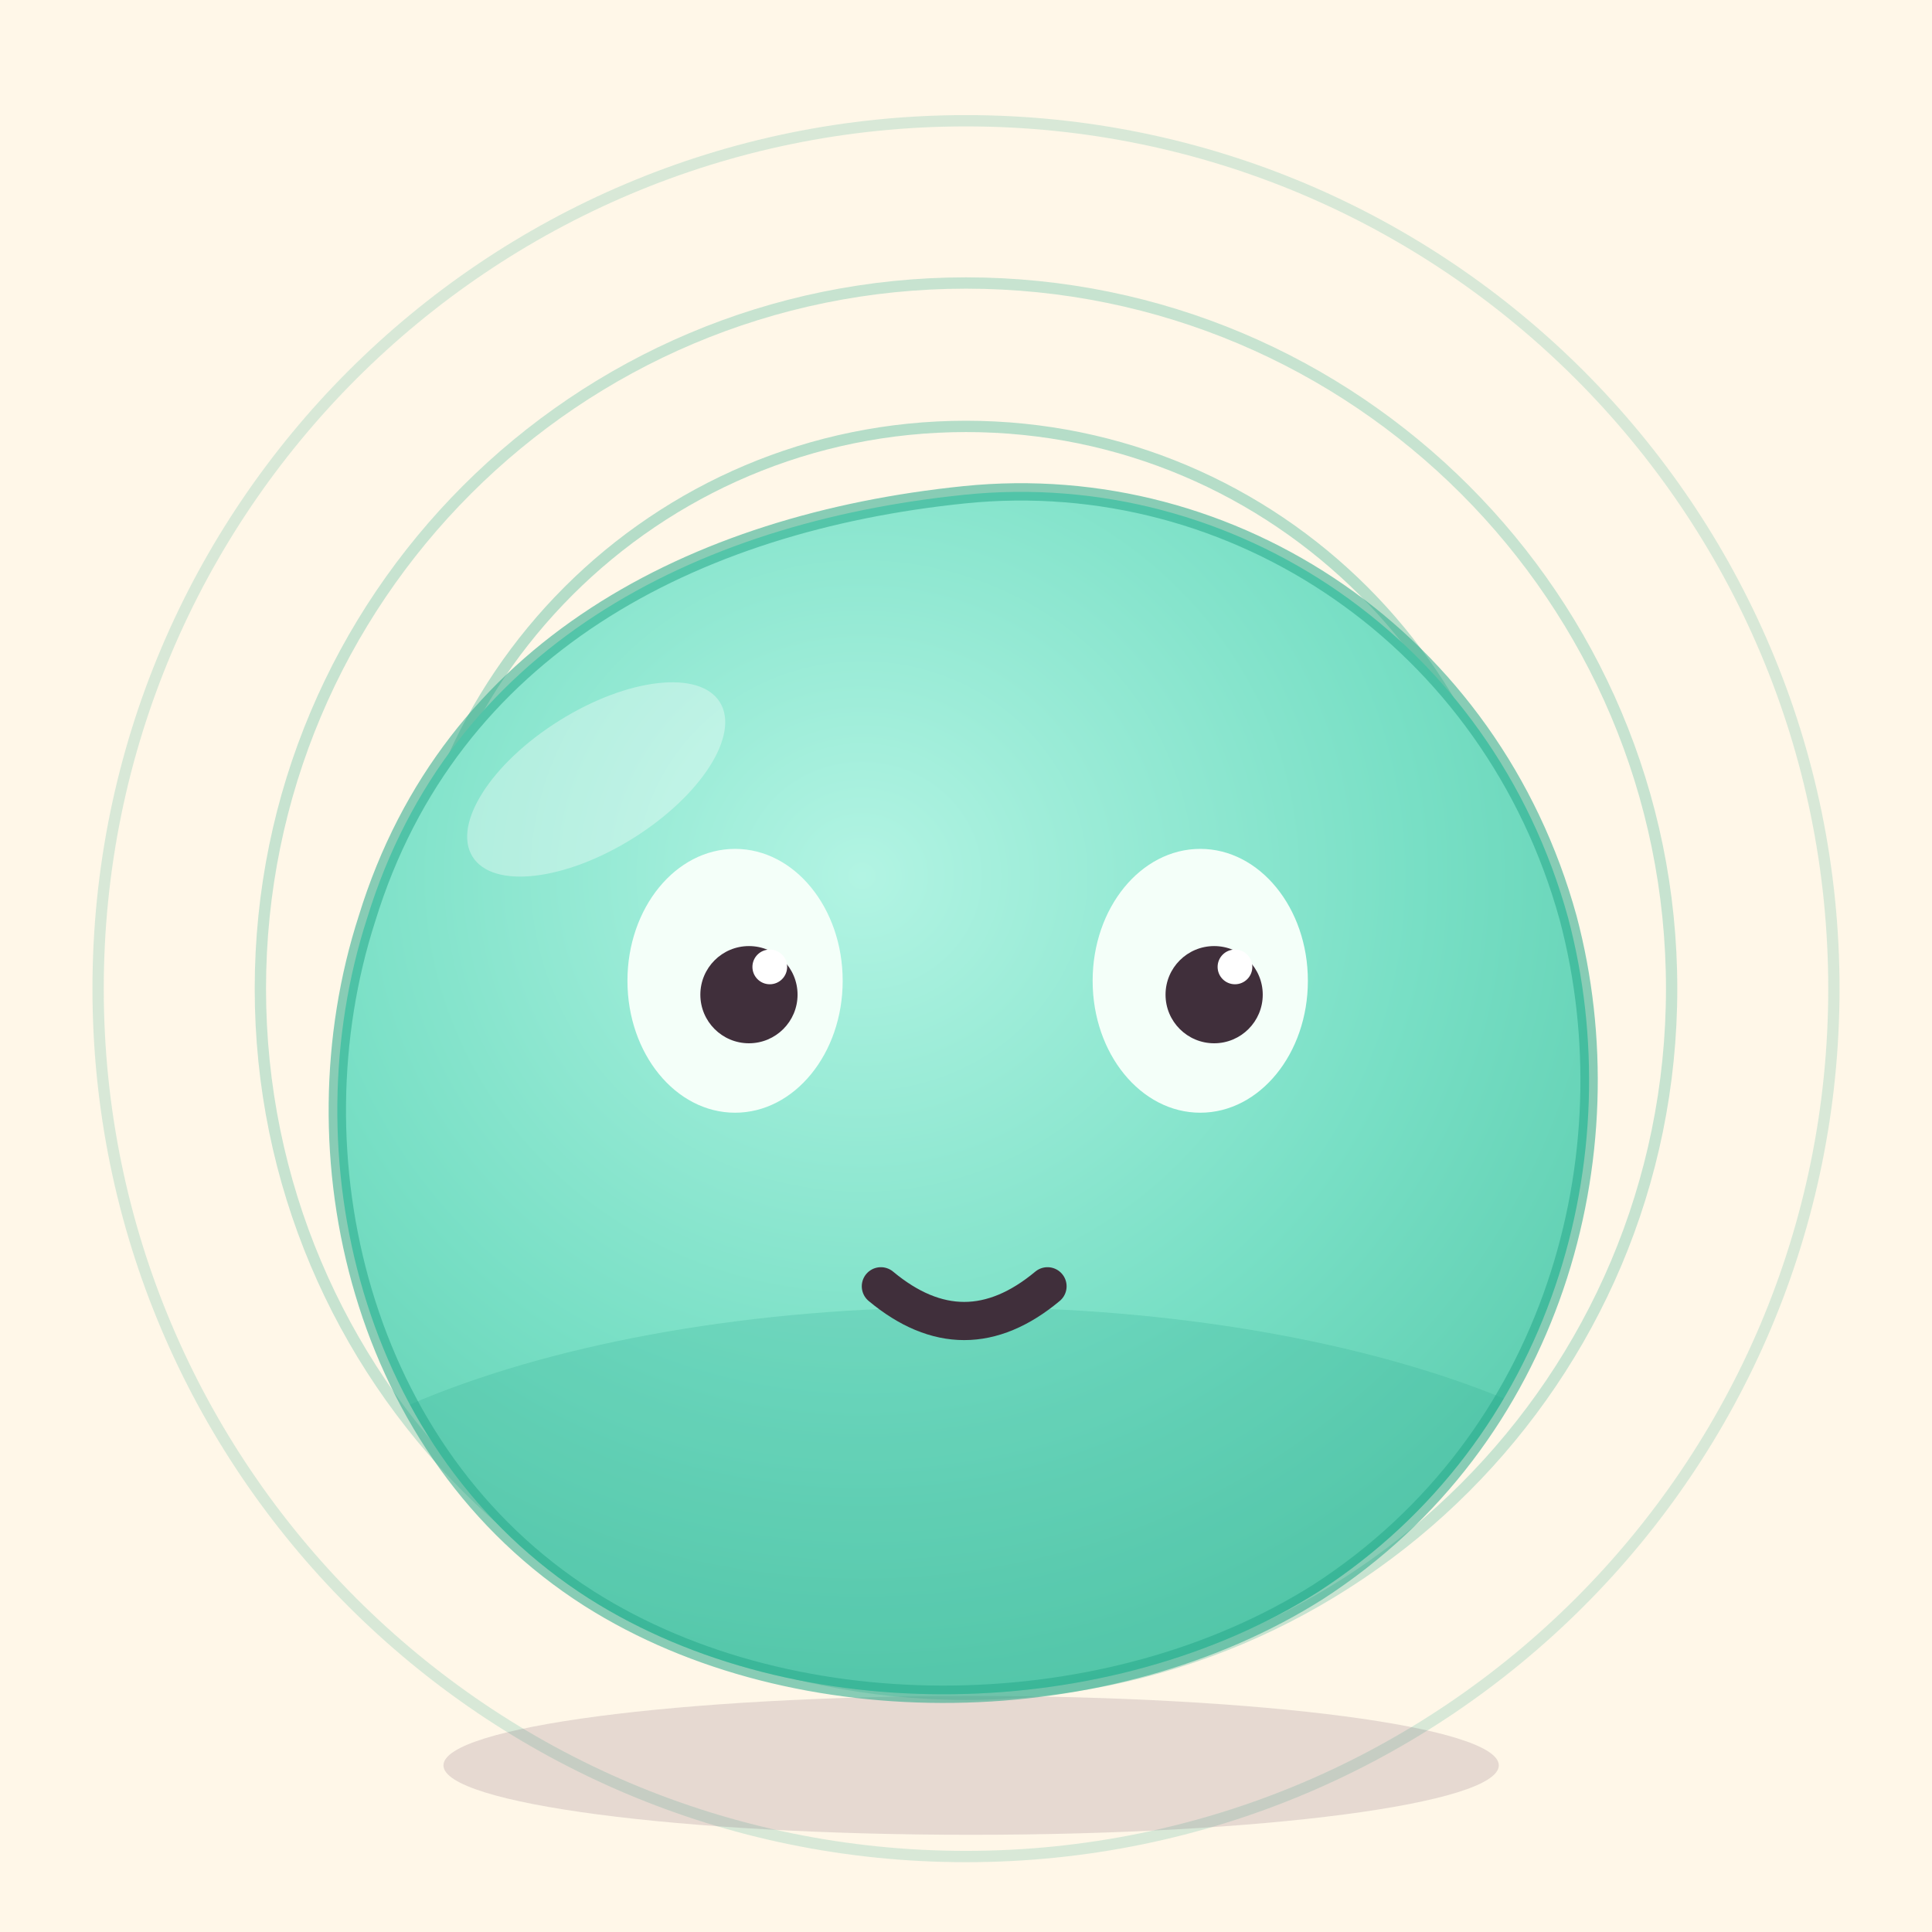
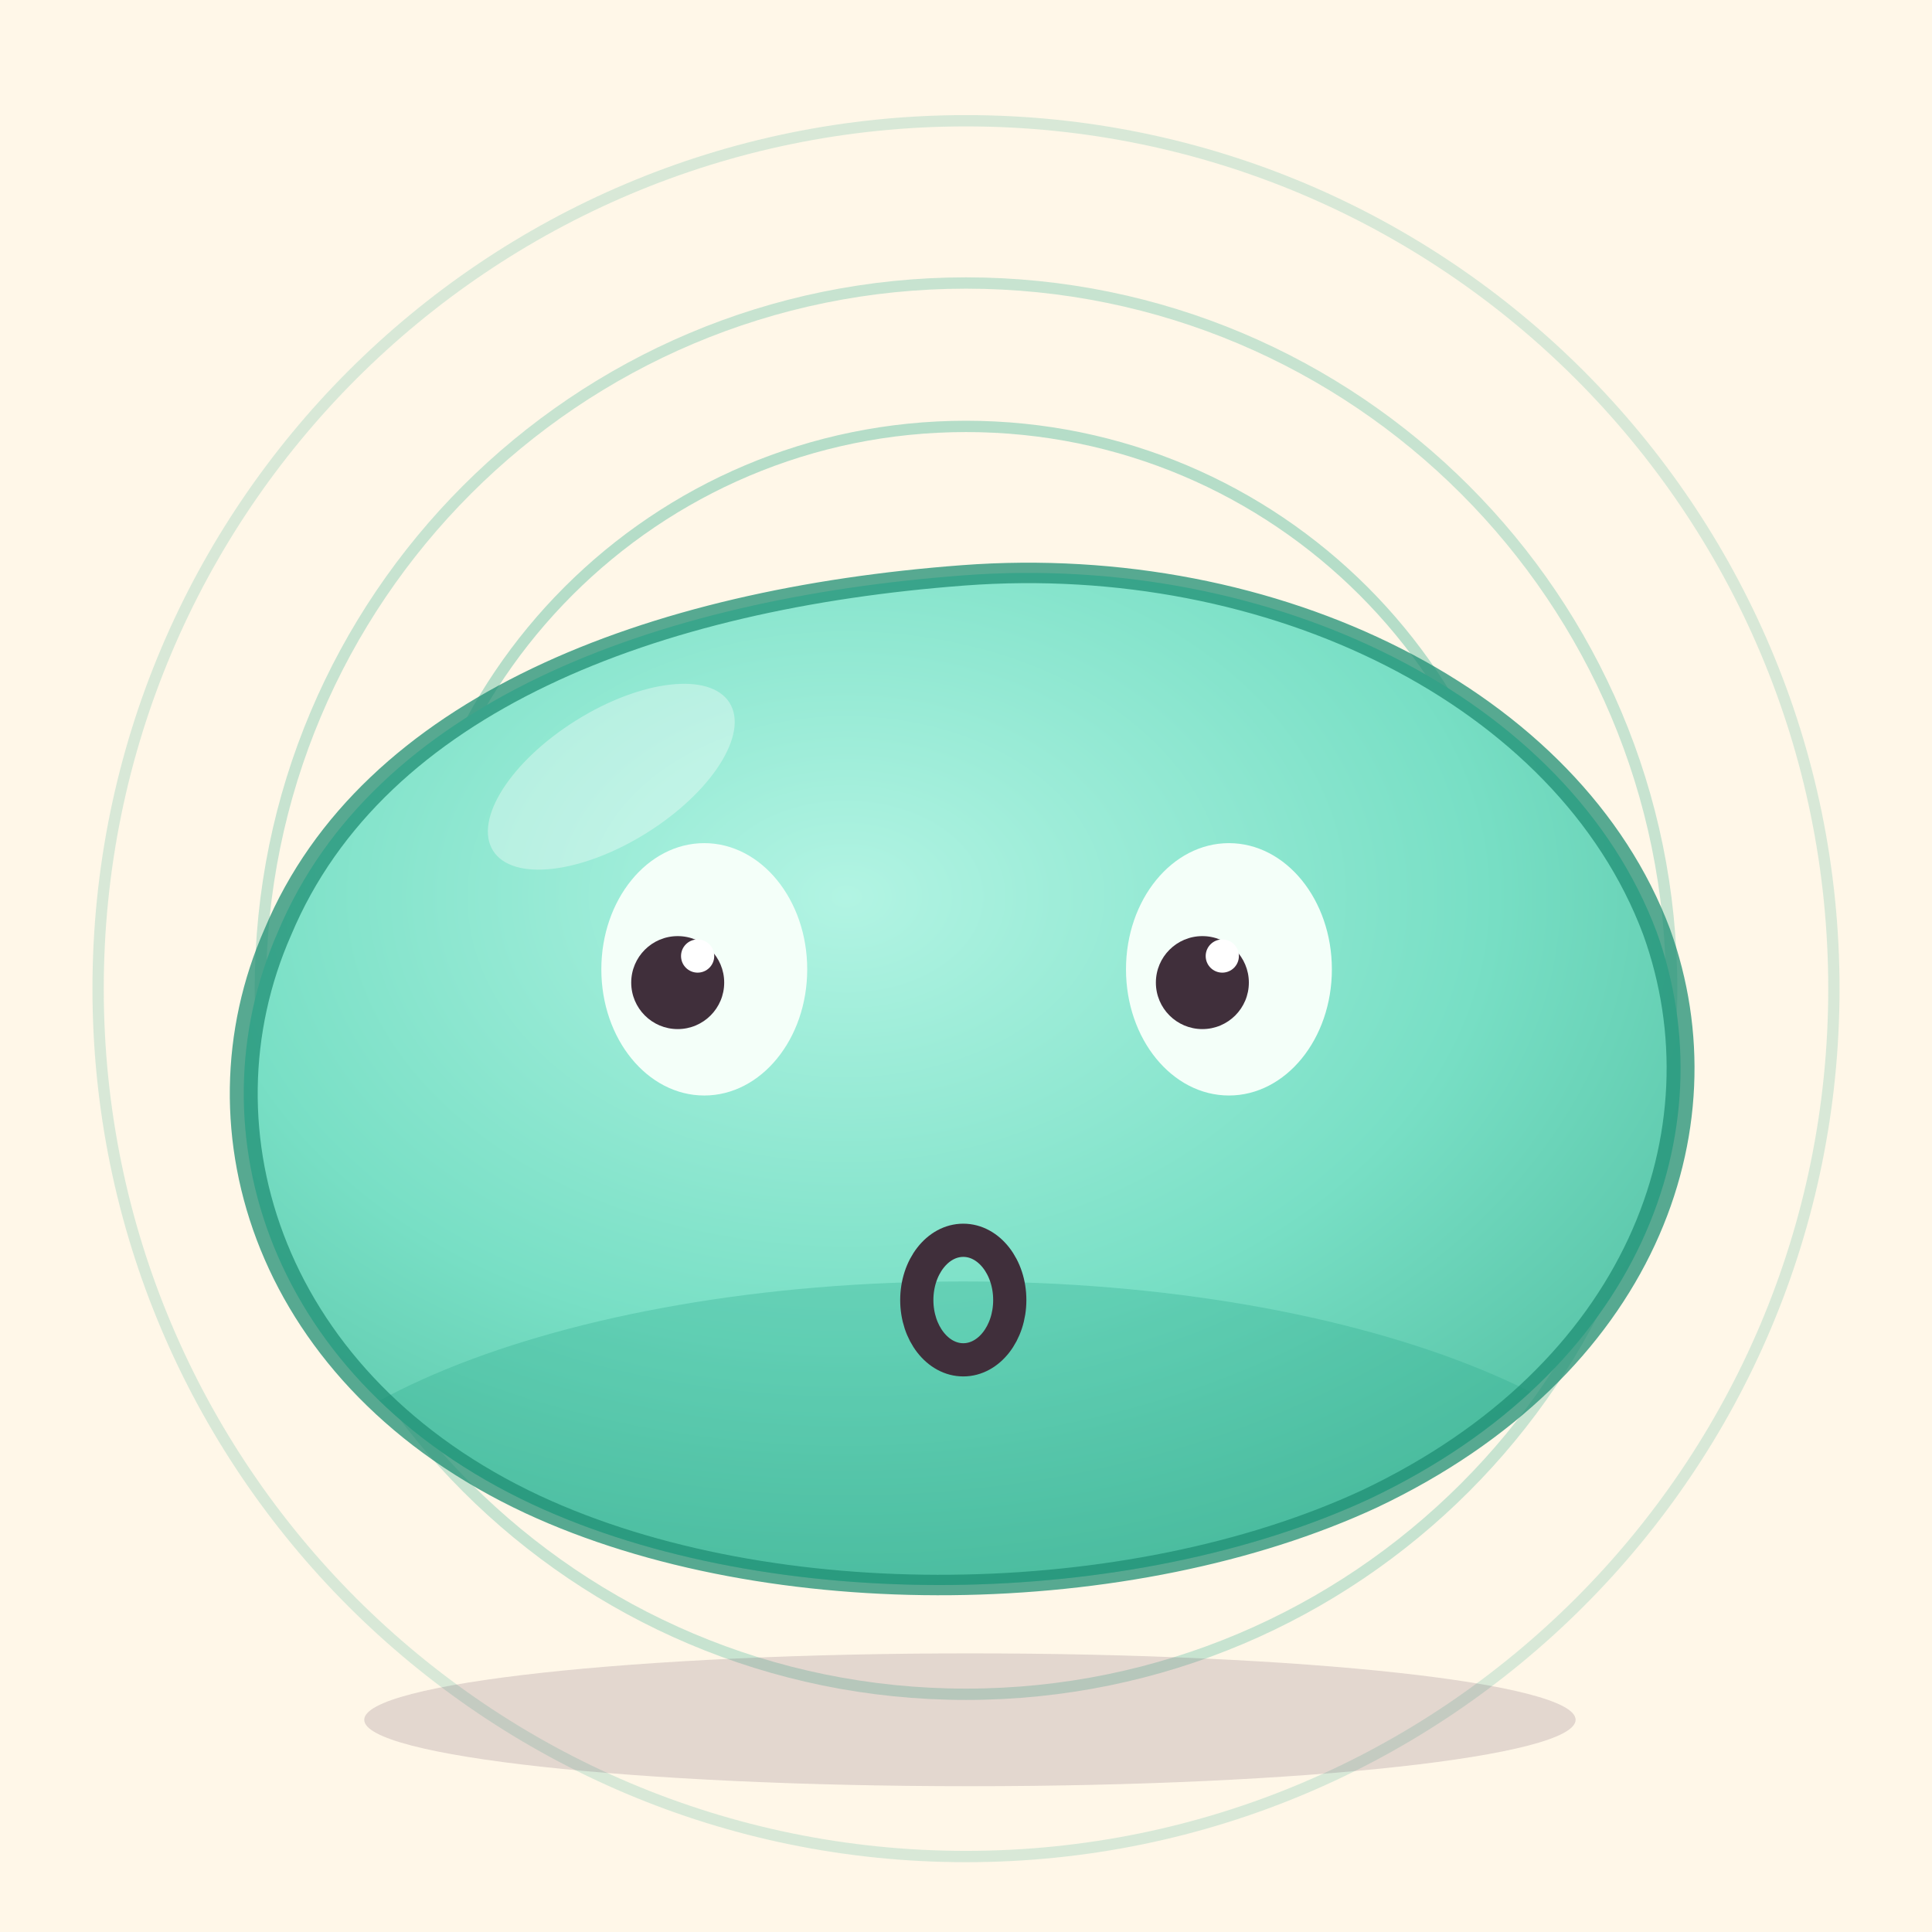
<svg xmlns="http://www.w3.org/2000/svg" viewBox="0 0 512 512" role="img" aria-label="ゆらぐー！">
  <rect width="512" height="512" fill="#fff7e8" />
  <circle cx="256" cy="262" r="149" fill="none" stroke="#27a98b" stroke-width="3" opacity="0.34" />
  <circle cx="256" cy="262" r="187" fill="none" stroke="#27a98b" stroke-width="3" opacity="0.26" />
  <circle cx="256" cy="262" r="230" fill="none" stroke="#27a98b" stroke-width="3" opacity="0.18" />
-   <g transform="translate(20 52) scale(0.92)">
+   <g transform="translate(30 58) scale(0.88)">
    <defs>
-       <radialGradient id="body2052" cx="42%" cy="32%" r="80%">
+       <radialGradient id="bodydi" cx="42%" cy="32%" r="80%">
        <stop offset="0%" stop-color="#b2f4e3" />
        <stop offset="55%" stop-color="#78dfc5" />
-         <stop offset="100%" stop-color="#54c7a8" />
+         <stop offset="100%" stop-color="#4cba9c" />
      </radialGradient>
-       <clipPath id="clip2052">
-         <path d="M256 86 C334 78 408 128 430 208 C448 276 426 358 358 402 C298 440 208 442 148 404 C82 362 62 276 84 208 C108 130 178 94 256 86 Z" />
+       <clipPath id="clipdi">
+         <path d="M256 86 C334 78 408 128 430 208 C448 276 426 358 358 402 C298 440 208 442 148 404 C82 362 62 276 84 208 C108 130 178 94 256 86 Z" transform="translate(256 264) scale(1.2 0.88) translate(-256 -264)" />
      </clipPath>
    </defs>
-     <ellipse cx="258" cy="452" rx="152" ry="20" fill="#72546a" opacity="0.18" />
-     <path d="M256 86 C334 78 408 128 430 208 C448 276 426 358 358 402 C298 440 208 442 148 404 C82 362 62 276 84 208 C108 130 178 94 256 86 Z" fill="url(#body2052)" />
-     <g clip-path="url(#clip2052)">
-       <ellipse cx="256" cy="410" rx="220" ry="90" fill="#27a98b" opacity="0.22" />
+     <ellipse cx="258" cy="452" rx="182.4" ry="20" fill="#72546a" opacity="0.2" />
+     <g transform="translate(256 264) scale(1.2 0.88) translate(-256 -264)">
+       <path d="M256 86 C334 78 408 128 430 208 C448 276 426 358 358 402 C298 440 208 442 148 404 C82 362 62 276 84 208 C108 130 178 94 256 86 Z" fill="url(#bodydi)" />
    </g>
-     <path d="M256 86 C334 78 408 128 430 208 C448 276 426 358 358 402 C298 440 208 442 148 404 C82 362 62 276 84 208 C108 130 178 94 256 86 Z" fill="none" stroke="#27a98b" stroke-width="5" opacity="0.55" />
+     <g clip-path="url(#clipdi)">
+       <ellipse cx="256" cy="410" rx="220" ry="90" fill="#27a98b" opacity="0.3" />
+     </g>
+     <path d="M256 86 C334 78 408 128 430 208 C448 276 426 358 358 402 C298 440 208 442 148 404 C82 362 62 276 84 208 C108 130 178 94 256 86 Z" transform="translate(256 264) scale(1.2 0.88) translate(-256 -264)" fill="none" stroke="#1f8f74" stroke-width="7" opacity="0.75" />
    <ellipse cx="150" cy="168" rx="42" ry="20" fill="#ffffff" opacity="0.35" transform="rotate(-32 150 168)" />
-     <ellipse cx="190" cy="226" rx="31" ry="38" fill="#f4fff9" />
-     <ellipse cx="324" cy="226" rx="31" ry="38" fill="#f4fff9" />
-     <circle cx="194" cy="230" r="14" fill="#402f3b" />
+     <ellipse cx="178" cy="226" rx="31" ry="38" fill="#f4fff9" />
+     <ellipse cx="336" cy="226" rx="31" ry="38" fill="#f4fff9" />
+     <circle cx="170" cy="230" r="14" fill="#402f3b" />
    <circle cx="328" cy="230" r="14" fill="#402f3b" />
-     <circle cx="200" cy="222" r="5" fill="#ffffff" />
+     <circle cx="176" cy="222" r="5" fill="#ffffff" />
    <circle cx="334" cy="222" r="5" fill="#ffffff" />
-     <path d="M232 314 Q256 334 280 314" stroke="#402f3b" stroke-width="11" stroke-linecap="round" fill="none" />
+     <ellipse cx="256" cy="325.6" rx="14" ry="18" fill="none" stroke="#402f3b" stroke-width="10" />
  </g>
</svg>
